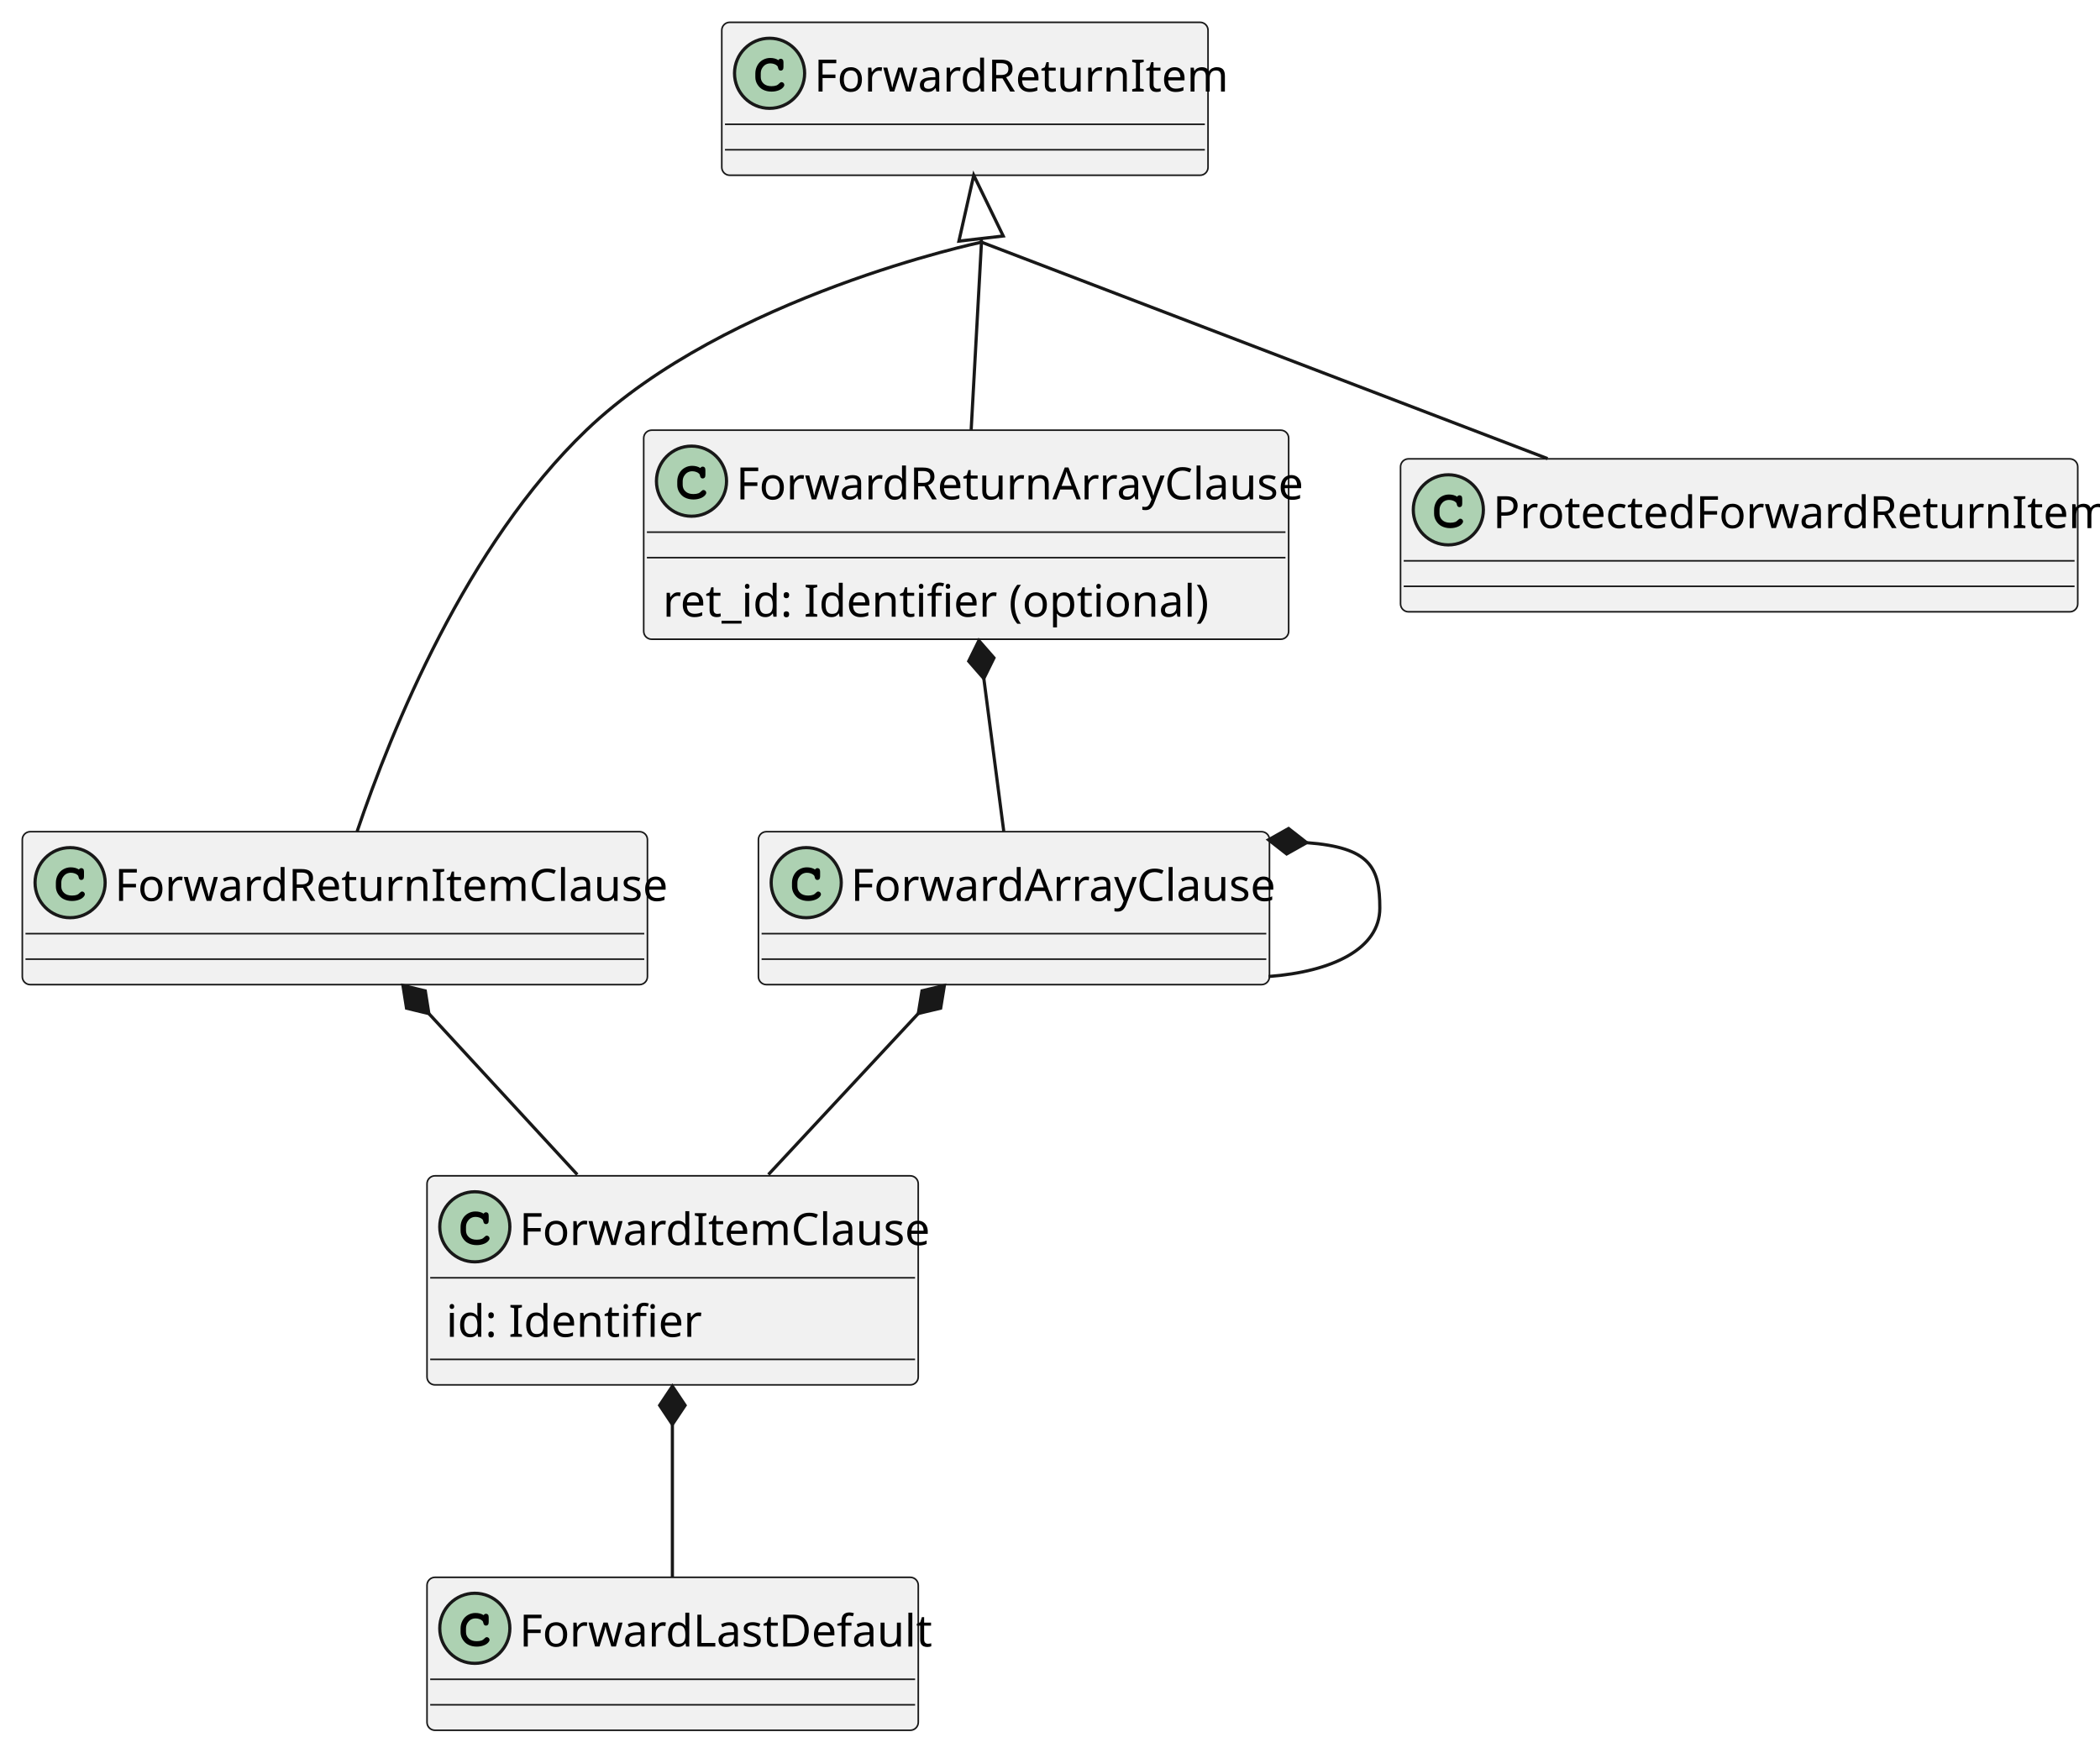
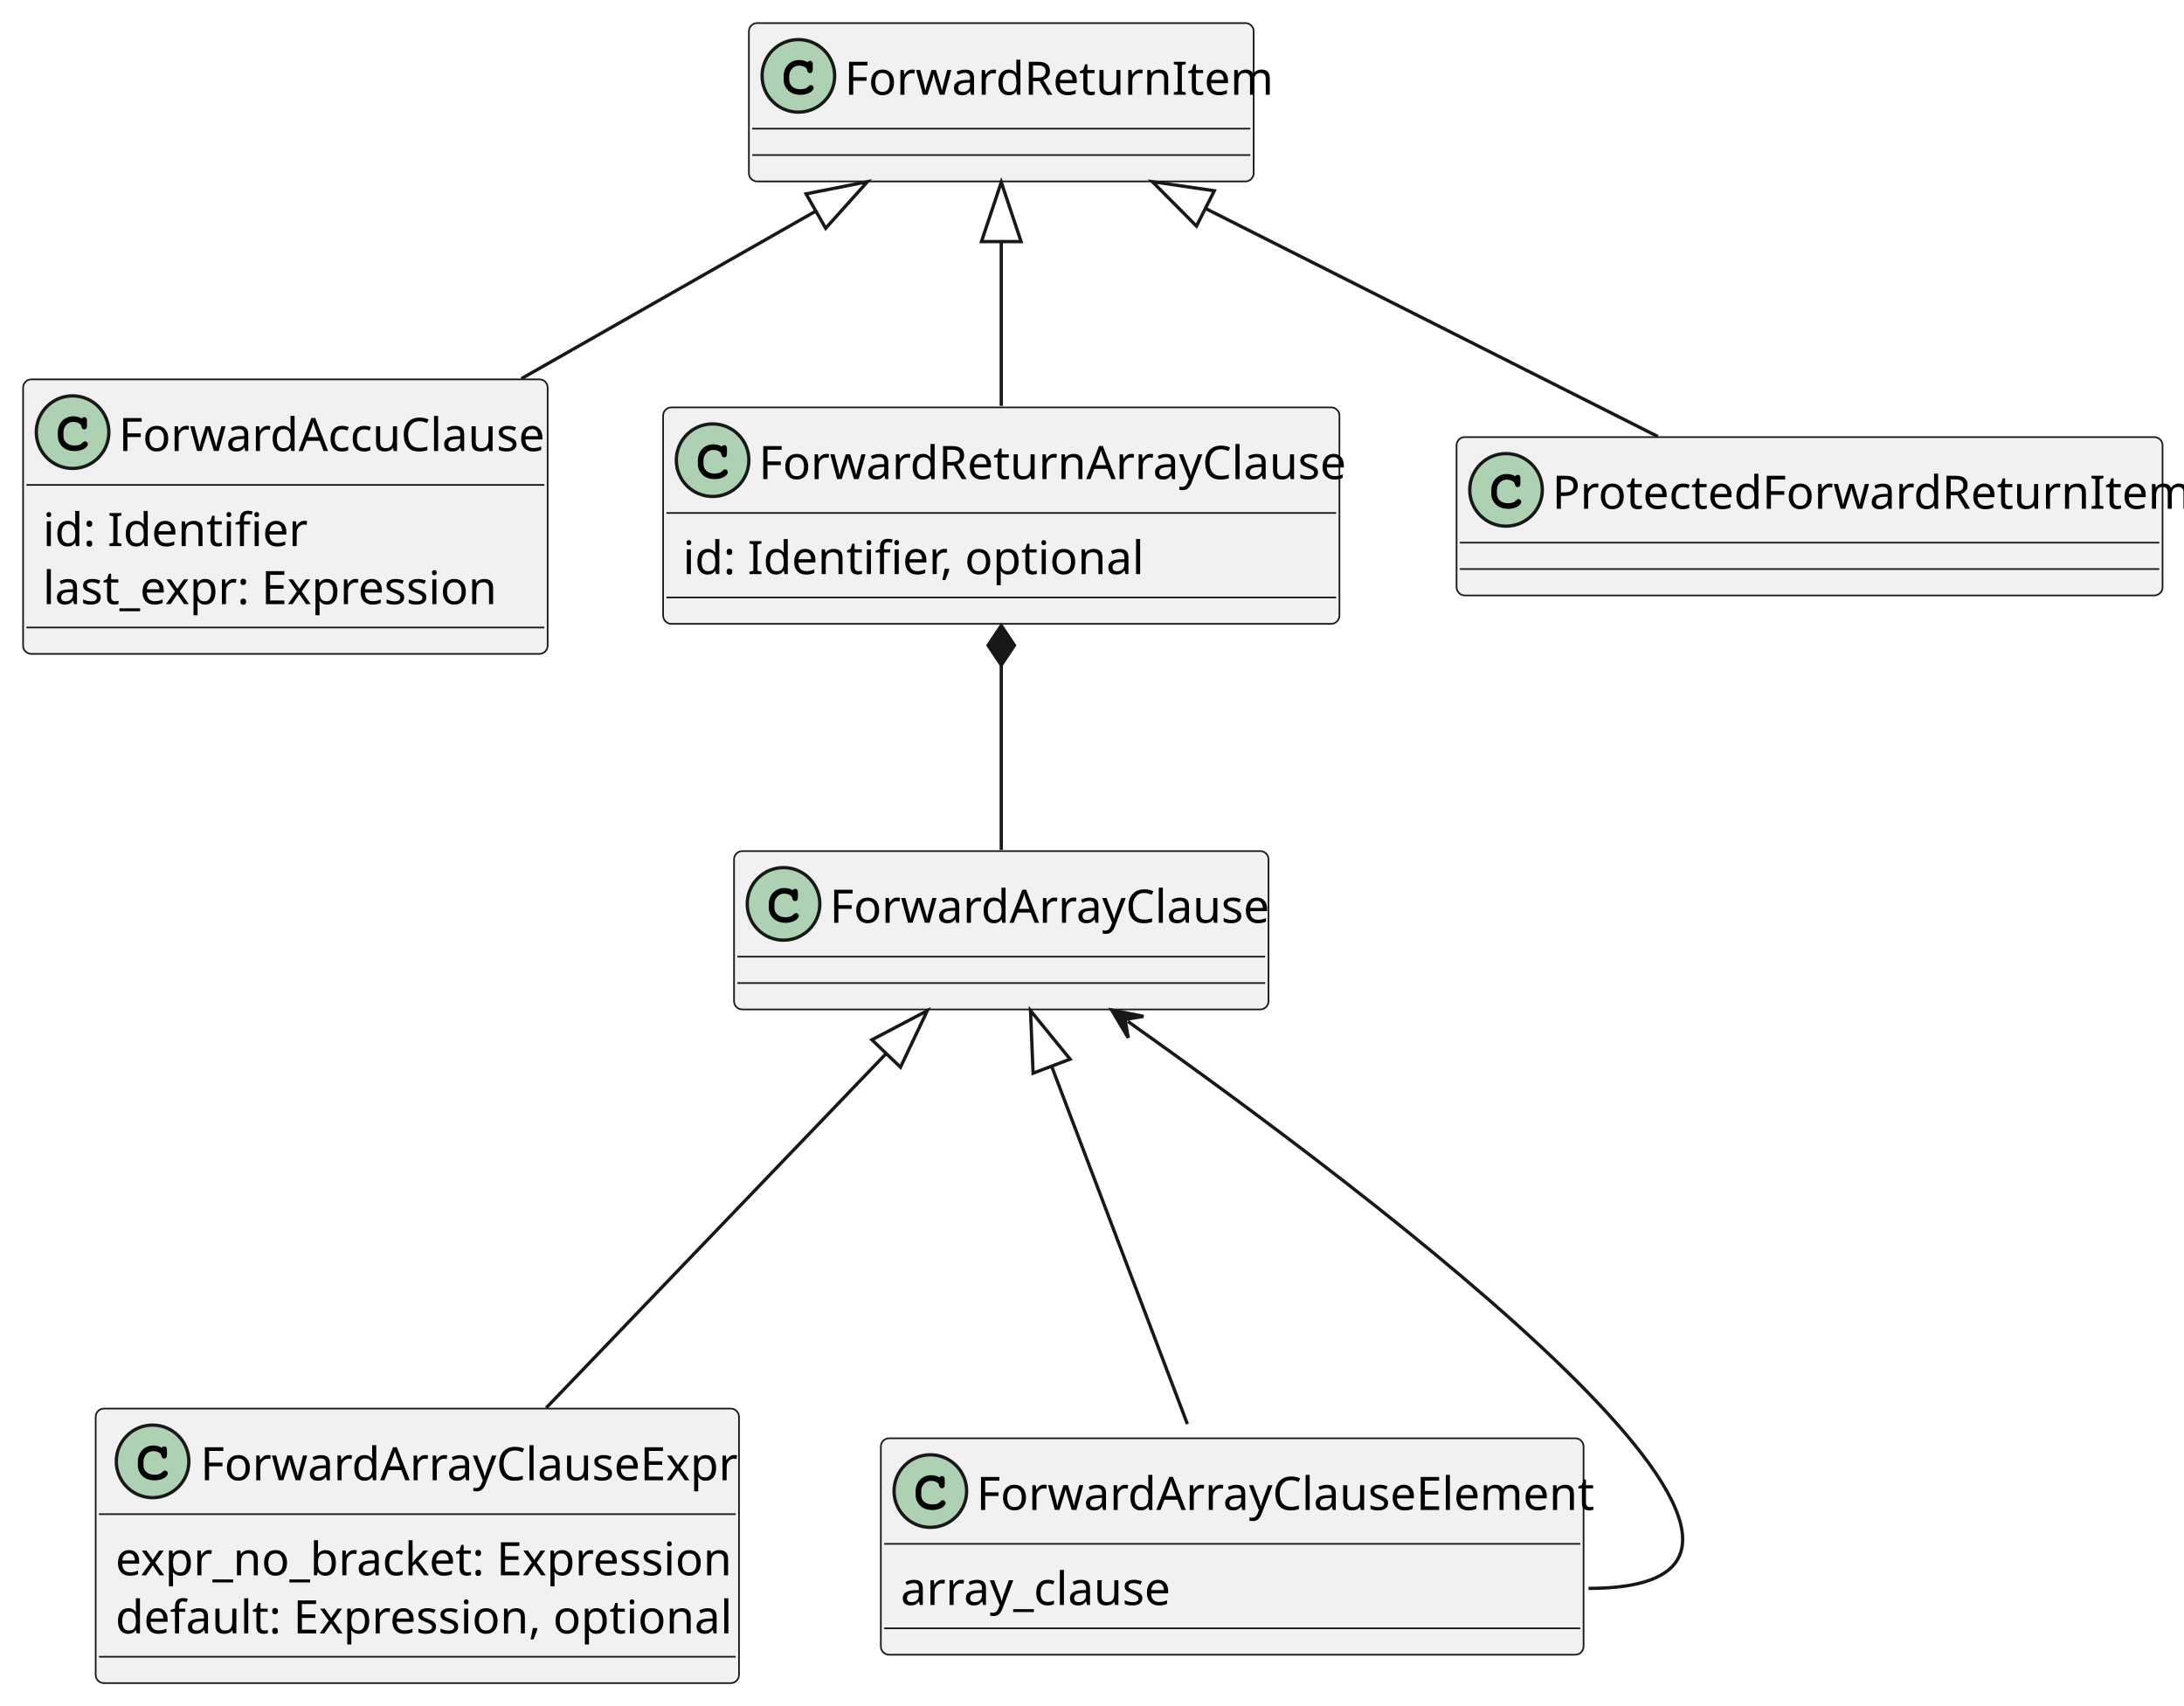
- <svg xmlns="http://www.w3.org/2000/svg" contentStyleType="text/css" height="550px" preserveAspectRatio="none" style="width:659px;height:550px;background:#FFFFFF;" version="1.1" viewBox="0 0 659 550" width="659px" zoomAndPan="magnify">
+ <svg xmlns="http://www.w3.org/2000/svg" contentStyleType="text/css" height="517px" preserveAspectRatio="none" style="width:662px;height:517px;background:#FFFFFF;" version="1.1" viewBox="0 0 662 517" width="662px" zoomAndPan="magnify">
  <defs />
  <g>
-     <g id="elem_ForwardItemClause">
-       <rect codeLine="5" fill="#F1F1F1" height="65.609" id="ForwardItemClause" rx="2.5" ry="2.5" style="stroke:#181818;stroke-width:0.5;" width="154.151" x="134" y="369" />
-       <ellipse cx="149" cy="385" fill="#ADD1B2" rx="11" ry="11" style="stroke:#181818;stroke-width:1.0;" />
-       <path d="M151.766,380.875 Q151.922,380.656 152.109,380.547 Q152.297,380.438 152.516,380.438 Q152.891,380.438 153.125,380.695 Q153.359,380.953 153.359,381.562 L153.359,383.016 Q153.359,383.625 153.125,383.891 Q152.891,384.156 152.516,384.156 Q152.172,384.156 151.969,383.953 Q151.766,383.766 151.656,383.25 Q151.609,382.891 151.422,382.703 Q151.094,382.328 150.484,382.109 Q149.875,381.891 149.25,381.891 Q148.484,381.891 147.852,382.219 Q147.219,382.547 146.727,383.297 Q146.234,384.047 146.234,385.078 L146.234,386.172 Q146.234,387.406 147.125,388.227 Q148.016,389.047 149.609,389.047 Q150.547,389.047 151.203,388.797 Q151.594,388.641 152.016,388.203 Q152.281,387.938 152.43,387.859 Q152.578,387.781 152.781,387.781 Q153.109,387.781 153.367,388.039 Q153.625,388.297 153.625,388.641 Q153.625,388.984 153.281,389.391 Q152.781,389.969 151.984,390.297 Q150.906,390.75 149.609,390.75 Q148.094,390.75 146.891,390.125 Q145.906,389.625 145.219,388.555 Q144.531,387.484 144.531,386.203 L144.531,385.047 Q144.531,383.719 145.148,382.57 Q145.766,381.422 146.859,380.805 Q147.953,380.188 149.188,380.188 Q149.922,380.188 150.57,380.352 Q151.219,380.516 151.766,380.875 Z " fill="#000000" />
-       <text fill="#000000" font-family="sans-serif" font-size="14" lengthAdjust="spacing" textLength="122.151" x="163" y="390.728">ForwardItemClause</text>
-       <line style="stroke:#181818;stroke-width:0.5;" x1="135" x2="287.151" y1="401" y2="401" />
-       <text fill="#000000" font-family="sans-serif" font-size="14" lengthAdjust="spacing" textLength="72.372" x="140" y="419.533">id: Identifier</text>
-       <line style="stroke:#181818;stroke-width:0.5;" x1="135" x2="287.151" y1="426.609" y2="426.609" />
+     <g id="elem_ForwardReturnItem">
+       <rect fill="#F1F1F1" height="48" id="ForwardReturnItem" rx="2.5" ry="2.5" style="stroke:#181818;stroke-width:0.5;" width="153" x="227" y="7" />
+       <ellipse cx="242" cy="23" fill="#ADD1B2" rx="11" ry="11" style="stroke:#181818;stroke-width:1.0;" />
+       <path d="M244.766,18.875 Q244.922,18.656 245.109,18.547 Q245.297,18.438 245.516,18.438 Q245.891,18.438 246.125,18.695 Q246.359,18.953 246.359,19.562 L246.359,21.016 Q246.359,21.625 246.125,21.891 Q245.891,22.156 245.516,22.156 Q245.172,22.156 244.969,21.953 Q244.766,21.766 244.656,21.25 Q244.609,20.891 244.422,20.703 Q244.094,20.328 243.484,20.109 Q242.875,19.891 242.25,19.891 Q241.484,19.891 240.852,20.219 Q240.219,20.547 239.727,21.297 Q239.234,22.047 239.234,23.078 L239.234,24.172 Q239.234,25.406 240.125,26.227 Q241.016,27.047 242.609,27.047 Q243.547,27.047 244.203,26.797 Q244.594,26.641 245.016,26.203 Q245.281,25.938 245.43,25.859 Q245.578,25.781 245.781,25.781 Q246.109,25.781 246.367,26.039 Q246.625,26.297 246.625,26.641 Q246.625,26.984 246.281,27.391 Q245.781,27.969 244.984,28.297 Q243.906,28.75 242.609,28.75 Q241.094,28.75 239.891,28.125 Q238.906,27.625 238.219,26.555 Q237.531,25.484 237.531,24.203 L237.531,23.047 Q237.531,21.719 238.148,20.57 Q238.766,19.422 239.859,18.805 Q240.953,18.188 242.188,18.188 Q242.922,18.188 243.57,18.352 Q244.219,18.516 244.766,18.875 Z " fill="#000000" />
+       <text fill="#000000" font-family="sans-serif" font-size="14" lengthAdjust="spacing" textLength="121" x="256" y="28.729">ForwardReturnItem</text>
+       <line style="stroke:#181818;stroke-width:0.5;" x1="228" x2="379" y1="39" y2="39" />
+       <line style="stroke:#181818;stroke-width:0.5;" x1="228" x2="379" y1="47" y2="47" />
    </g>
-     <g id="elem_ForwardLastDefault">
-       <rect fill="#F1F1F1" height="48" id="ForwardLastDefault" rx="2.5" ry="2.5" style="stroke:#181818;stroke-width:0.5;" width="154.165" x="134" y="495" />
-       <ellipse cx="149" cy="511" fill="#ADD1B2" rx="11" ry="11" style="stroke:#181818;stroke-width:1.0;" />
-       <path d="M151.766,506.875 Q151.922,506.656 152.109,506.547 Q152.297,506.438 152.516,506.438 Q152.891,506.438 153.125,506.695 Q153.359,506.953 153.359,507.562 L153.359,509.016 Q153.359,509.625 153.125,509.891 Q152.891,510.156 152.516,510.156 Q152.172,510.156 151.969,509.953 Q151.766,509.766 151.656,509.25 Q151.609,508.891 151.422,508.703 Q151.094,508.328 150.484,508.109 Q149.875,507.891 149.25,507.891 Q148.484,507.891 147.852,508.219 Q147.219,508.547 146.727,509.297 Q146.234,510.047 146.234,511.078 L146.234,512.172 Q146.234,513.406 147.125,514.227 Q148.016,515.047 149.609,515.047 Q150.547,515.047 151.203,514.797 Q151.594,514.641 152.016,514.203 Q152.281,513.938 152.43,513.859 Q152.578,513.781 152.781,513.781 Q153.109,513.781 153.367,514.039 Q153.625,514.297 153.625,514.641 Q153.625,514.984 153.281,515.391 Q152.781,515.969 151.984,516.297 Q150.906,516.75 149.609,516.75 Q148.094,516.75 146.891,516.125 Q145.906,515.625 145.219,514.555 Q144.531,513.484 144.531,512.203 L144.531,511.047 Q144.531,509.719 145.148,508.57 Q145.766,507.422 146.859,506.805 Q147.953,506.188 149.188,506.188 Q149.922,506.188 150.57,506.352 Q151.219,506.516 151.766,506.875 Z " fill="#000000" />
-       <text fill="#000000" font-family="sans-serif" font-size="14" lengthAdjust="spacing" textLength="122.165" x="163" y="516.729">ForwardLastDefault</text>
-       <line style="stroke:#181818;stroke-width:0.5;" x1="135" x2="287.165" y1="527" y2="527" />
-       <line style="stroke:#181818;stroke-width:0.5;" x1="135" x2="287.165" y1="535" y2="535" />
+     <g id="elem_ForwardAccuClause">
+       <rect codeLine="7" fill="#F1F1F1" height="83.219" id="ForwardAccuClause" rx="2.5" ry="2.5" style="stroke:#181818;stroke-width:0.5;" width="159" x="7" y="115" />
+       <ellipse cx="22" cy="131" fill="#ADD1B2" rx="11" ry="11" style="stroke:#181818;stroke-width:1.0;" />
+       <path d="M24.766,126.875 Q24.922,126.656 25.109,126.547 Q25.297,126.438 25.516,126.438 Q25.891,126.438 26.125,126.695 Q26.359,126.953 26.359,127.562 L26.359,129.016 Q26.359,129.625 26.125,129.891 Q25.891,130.156 25.516,130.156 Q25.172,130.156 24.969,129.953 Q24.766,129.766 24.656,129.25 Q24.609,128.891 24.422,128.703 Q24.094,128.328 23.484,128.109 Q22.875,127.891 22.25,127.891 Q21.484,127.891 20.852,128.219 Q20.219,128.547 19.727,129.297 Q19.234,130.047 19.234,131.078 L19.234,132.172 Q19.234,133.406 20.125,134.227 Q21.016,135.047 22.609,135.047 Q23.547,135.047 24.203,134.797 Q24.594,134.641 25.016,134.203 Q25.281,133.938 25.43,133.859 Q25.578,133.781 25.781,133.781 Q26.109,133.781 26.367,134.039 Q26.625,134.297 26.625,134.641 Q26.625,134.984 26.281,135.391 Q25.781,135.969 24.984,136.297 Q23.906,136.75 22.609,136.75 Q21.094,136.75 19.891,136.125 Q18.906,135.625 18.219,134.555 Q17.531,133.484 17.531,132.203 L17.531,131.047 Q17.531,129.719 18.148,128.57 Q18.766,127.422 19.859,126.805 Q20.953,126.188 22.188,126.188 Q22.922,126.188 23.57,126.352 Q24.219,126.516 24.766,126.875 Z " fill="#000000" />
+       <text fill="#000000" font-family="sans-serif" font-size="14" lengthAdjust="spacing" textLength="127" x="36" y="136.728">ForwardAccuClause</text>
+       <line style="stroke:#181818;stroke-width:0.5;" x1="8" x2="165" y1="147" y2="147" />
+       <text fill="#000000" font-family="sans-serif" font-size="14" lengthAdjust="spacing" textLength="73" x="13" y="165.533">id: Identifier</text>
+       <text fill="#000000" font-family="sans-serif" font-size="14" lengthAdjust="spacing" textLength="134" x="13" y="183.143">last_expr: Expression</text>
+       <line style="stroke:#181818;stroke-width:0.5;" x1="8" x2="165" y1="190.219" y2="190.219" />
+     </g>
+     <g id="elem_ForwardReturnArrayClause">
+       <rect codeLine="15" fill="#F1F1F1" height="65.609" id="ForwardReturnArrayClause" rx="2.5" ry="2.5" style="stroke:#181818;stroke-width:0.5;" width="205" x="201" y="123.5" />
+       <ellipse cx="216" cy="139.5" fill="#ADD1B2" rx="11" ry="11" style="stroke:#181818;stroke-width:1.0;" />
+       <path d="M218.766,135.375 Q218.922,135.156 219.109,135.047 Q219.297,134.938 219.516,134.938 Q219.891,134.938 220.125,135.195 Q220.359,135.453 220.359,136.062 L220.359,137.516 Q220.359,138.125 220.125,138.391 Q219.891,138.656 219.516,138.656 Q219.172,138.656 218.969,138.453 Q218.766,138.266 218.656,137.75 Q218.609,137.391 218.422,137.203 Q218.094,136.828 217.484,136.609 Q216.875,136.391 216.25,136.391 Q215.484,136.391 214.852,136.719 Q214.219,137.047 213.727,137.797 Q213.234,138.547 213.234,139.578 L213.234,140.672 Q213.234,141.906 214.125,142.727 Q215.016,143.547 216.609,143.547 Q217.547,143.547 218.203,143.297 Q218.594,143.141 219.016,142.703 Q219.281,142.438 219.43,142.359 Q219.578,142.281 219.781,142.281 Q220.109,142.281 220.367,142.539 Q220.625,142.797 220.625,143.141 Q220.625,143.484 220.281,143.891 Q219.781,144.469 218.984,144.797 Q217.906,145.25 216.609,145.25 Q215.094,145.25 213.891,144.625 Q212.906,144.125 212.219,143.055 Q211.531,141.984 211.531,140.703 L211.531,139.547 Q211.531,138.219 212.148,137.07 Q212.766,135.922 213.859,135.305 Q214.953,134.688 216.188,134.688 Q216.922,134.688 217.57,134.852 Q218.219,135.016 218.766,135.375 Z " fill="#000000" />
+       <text fill="#000000" font-family="sans-serif" font-size="14" lengthAdjust="spacing" textLength="173" x="230" y="145.228">ForwardReturnArrayClause</text>
+       <line style="stroke:#181818;stroke-width:0.5;" x1="202" x2="405" y1="155.5" y2="155.5" />
+       <text fill="#000000" font-family="sans-serif" font-size="14" lengthAdjust="spacing" textLength="131" x="207" y="174.033">id: Identifier, optional</text>
+       <line style="stroke:#181818;stroke-width:0.5;" x1="202" x2="405" y1="181.109" y2="181.109" />
    </g>
    <g id="elem_ForwardArrayClause">
-       <rect fill="#F1F1F1" height="48" id="ForwardArrayClause" rx="2.5" ry="2.5" style="stroke:#181818;stroke-width:0.5;" width="160.372" x="238" y="261" />
-       <ellipse cx="253" cy="277" fill="#ADD1B2" rx="11" ry="11" style="stroke:#181818;stroke-width:1.0;" />
-       <path d="M255.766,272.875 Q255.922,272.656 256.109,272.547 Q256.297,272.438 256.516,272.438 Q256.891,272.438 257.125,272.695 Q257.359,272.953 257.359,273.562 L257.359,275.016 Q257.359,275.625 257.125,275.891 Q256.891,276.156 256.516,276.156 Q256.172,276.156 255.969,275.953 Q255.766,275.766 255.656,275.25 Q255.609,274.891 255.422,274.703 Q255.094,274.328 254.484,274.109 Q253.875,273.891 253.25,273.891 Q252.484,273.891 251.852,274.219 Q251.219,274.547 250.727,275.297 Q250.234,276.047 250.234,277.078 L250.234,278.172 Q250.234,279.406 251.125,280.227 Q252.016,281.047 253.609,281.047 Q254.547,281.047 255.203,280.797 Q255.594,280.641 256.016,280.203 Q256.281,279.938 256.43,279.859 Q256.578,279.781 256.781,279.781 Q257.109,279.781 257.367,280.039 Q257.625,280.297 257.625,280.641 Q257.625,280.984 257.281,281.391 Q256.781,281.969 255.984,282.297 Q254.906,282.75 253.609,282.75 Q252.094,282.75 250.891,282.125 Q249.906,281.625 249.219,280.555 Q248.531,279.484 248.531,278.203 L248.531,277.047 Q248.531,275.719 249.148,274.57 Q249.766,273.422 250.859,272.805 Q251.953,272.188 253.188,272.188 Q253.922,272.188 254.57,272.352 Q255.219,272.516 255.766,272.875 Z " fill="#000000" />
-       <text fill="#000000" font-family="sans-serif" font-size="14" lengthAdjust="spacing" textLength="128.372" x="267" y="282.728">ForwardArrayClause</text>
-       <line style="stroke:#181818;stroke-width:0.5;" x1="239" x2="397.372" y1="293" y2="293" />
-       <line style="stroke:#181818;stroke-width:0.5;" x1="239" x2="397.372" y1="301" y2="301" />
+       <rect fill="#F1F1F1" height="48" id="ForwardArrayClause" rx="2.5" ry="2.5" style="stroke:#181818;stroke-width:0.5;" width="162" x="222.5" y="258" />
+       <ellipse cx="237.5" cy="274" fill="#ADD1B2" rx="11" ry="11" style="stroke:#181818;stroke-width:1.0;" />
+       <path d="M240.266,269.875 Q240.422,269.656 240.609,269.547 Q240.797,269.438 241.016,269.438 Q241.391,269.438 241.625,269.695 Q241.859,269.953 241.859,270.562 L241.859,272.016 Q241.859,272.625 241.625,272.891 Q241.391,273.156 241.016,273.156 Q240.672,273.156 240.469,272.953 Q240.266,272.766 240.156,272.25 Q240.109,271.891 239.922,271.703 Q239.594,271.328 238.984,271.109 Q238.375,270.891 237.75,270.891 Q236.984,270.891 236.352,271.219 Q235.719,271.547 235.227,272.297 Q234.734,273.047 234.734,274.078 L234.734,275.172 Q234.734,276.406 235.625,277.227 Q236.516,278.047 238.109,278.047 Q239.047,278.047 239.703,277.797 Q240.094,277.641 240.516,277.203 Q240.781,276.938 240.93,276.859 Q241.078,276.781 241.281,276.781 Q241.609,276.781 241.867,277.039 Q242.125,277.297 242.125,277.641 Q242.125,277.984 241.781,278.391 Q241.281,278.969 240.484,279.297 Q239.406,279.75 238.109,279.75 Q236.594,279.75 235.391,279.125 Q234.406,278.625 233.719,277.555 Q233.031,276.484 233.031,275.203 L233.031,274.047 Q233.031,272.719 233.648,271.57 Q234.266,270.422 235.359,269.805 Q236.453,269.188 237.688,269.188 Q238.422,269.188 239.07,269.352 Q239.719,269.516 240.266,269.875 Z " fill="#000000" />
+       <text fill="#000000" font-family="sans-serif" font-size="14" lengthAdjust="spacing" textLength="130" x="251.5" y="279.728">ForwardArrayClause</text>
+       <line style="stroke:#181818;stroke-width:0.5;" x1="223.5" x2="383.5" y1="290" y2="290" />
+       <line style="stroke:#181818;stroke-width:0.5;" x1="223.5" x2="383.5" y1="298" y2="298" />
    </g>
-     <g id="elem_ForwardReturnItem">
-       <rect fill="#F1F1F1" height="48" id="ForwardReturnItem" rx="2.5" ry="2.5" style="stroke:#181818;stroke-width:0.5;" width="152.593" x="226.5" y="7" />
-       <ellipse cx="241.5" cy="23" fill="#ADD1B2" rx="11" ry="11" style="stroke:#181818;stroke-width:1.0;" />
-       <path d="M244.266,18.875 Q244.422,18.656 244.609,18.547 Q244.797,18.438 245.016,18.438 Q245.391,18.438 245.625,18.695 Q245.859,18.953 245.859,19.562 L245.859,21.016 Q245.859,21.625 245.625,21.891 Q245.391,22.156 245.016,22.156 Q244.672,22.156 244.469,21.953 Q244.266,21.766 244.156,21.25 Q244.109,20.891 243.922,20.703 Q243.594,20.328 242.984,20.109 Q242.375,19.891 241.75,19.891 Q240.984,19.891 240.352,20.219 Q239.719,20.547 239.227,21.297 Q238.734,22.047 238.734,23.078 L238.734,24.172 Q238.734,25.406 239.625,26.227 Q240.516,27.047 242.109,27.047 Q243.047,27.047 243.703,26.797 Q244.094,26.641 244.516,26.203 Q244.781,25.938 244.93,25.859 Q245.078,25.781 245.281,25.781 Q245.609,25.781 245.867,26.039 Q246.125,26.297 246.125,26.641 Q246.125,26.984 245.781,27.391 Q245.281,27.969 244.484,28.297 Q243.406,28.75 242.109,28.75 Q240.594,28.75 239.391,28.125 Q238.406,27.625 237.719,26.555 Q237.031,25.484 237.031,24.203 L237.031,23.047 Q237.031,21.719 237.648,20.57 Q238.266,19.422 239.359,18.805 Q240.453,18.188 241.688,18.188 Q242.422,18.188 243.07,18.352 Q243.719,18.516 244.266,18.875 Z " fill="#000000" />
-       <text fill="#000000" font-family="sans-serif" font-size="14" lengthAdjust="spacing" textLength="120.593" x="255.5" y="28.729">ForwardReturnItem</text>
-       <line style="stroke:#181818;stroke-width:0.5;" x1="227.5" x2="378.093" y1="39" y2="39" />
-       <line style="stroke:#181818;stroke-width:0.5;" x1="227.5" x2="378.093" y1="47" y2="47" />
+     <g id="elem_ForwardArrayClauseExpr">
+       <rect codeLine="23" fill="#F1F1F1" height="83.219" id="ForwardArrayClauseExpr" rx="2.5" ry="2.5" style="stroke:#181818;stroke-width:0.5;" width="195" x="29" y="427" />
+       <ellipse cx="46.25" cy="443" fill="#ADD1B2" rx="11" ry="11" style="stroke:#181818;stroke-width:1.0;" />
+       <path d="M49.016,438.875 Q49.172,438.656 49.359,438.547 Q49.547,438.438 49.766,438.438 Q50.141,438.438 50.375,438.695 Q50.609,438.953 50.609,439.562 L50.609,441.016 Q50.609,441.625 50.375,441.891 Q50.141,442.156 49.766,442.156 Q49.422,442.156 49.219,441.953 Q49.016,441.766 48.906,441.25 Q48.859,440.891 48.672,440.703 Q48.344,440.328 47.734,440.109 Q47.125,439.891 46.5,439.891 Q45.734,439.891 45.102,440.219 Q44.469,440.547 43.977,441.297 Q43.484,442.047 43.484,443.078 L43.484,444.172 Q43.484,445.406 44.375,446.227 Q45.266,447.047 46.859,447.047 Q47.797,447.047 48.453,446.797 Q48.844,446.641 49.266,446.203 Q49.531,445.938 49.68,445.859 Q49.828,445.781 50.031,445.781 Q50.359,445.781 50.617,446.039 Q50.875,446.297 50.875,446.641 Q50.875,446.984 50.531,447.391 Q50.031,447.969 49.234,448.297 Q48.156,448.75 46.859,448.75 Q45.344,448.75 44.141,448.125 Q43.156,447.625 42.469,446.555 Q41.781,445.484 41.781,444.203 L41.781,443.047 Q41.781,441.719 42.398,440.57 Q43.016,439.422 44.109,438.805 Q45.203,438.188 46.438,438.188 Q47.172,438.188 47.82,438.352 Q48.469,438.516 49.016,438.875 Z " fill="#000000" />
+       <text fill="#000000" font-family="sans-serif" font-size="14" lengthAdjust="spacing" textLength="158" x="60.75" y="448.728">ForwardArrayClauseExpr</text>
+       <line style="stroke:#181818;stroke-width:0.5;" x1="30" x2="223" y1="459" y2="459" />
+       <text fill="#000000" font-family="sans-serif" font-size="14" lengthAdjust="spacing" textLength="183" x="35" y="477.533">expr_no_bracket: Expression</text>
+       <text fill="#000000" font-family="sans-serif" font-size="14" lengthAdjust="spacing" textLength="178" x="35" y="495.143">default: Expression, optional</text>
+       <line style="stroke:#181818;stroke-width:0.5;" x1="30" x2="223" y1="502.219" y2="502.219" />
    </g>
-     <polygon fill="none" points="305.572,55,314.823,74.064,300.915,75.672" style="stroke:#181818;stroke-width:1.0;" />
-     <line style="stroke:#181818;stroke-width:1.0;" x1="307.869" x2="308" y1="74.868" y2="76" />
-     <g id="elem_ForwardReturnItemClause">
-       <rect fill="#F1F1F1" height="48" id="ForwardReturnItemClause" rx="2.5" ry="2.5" style="stroke:#181818;stroke-width:0.5;" width="196.172" x="7" y="261" />
-       <ellipse cx="22" cy="277" fill="#ADD1B2" rx="11" ry="11" style="stroke:#181818;stroke-width:1.0;" />
-       <path d="M24.766,272.875 Q24.922,272.656 25.109,272.547 Q25.297,272.438 25.516,272.438 Q25.891,272.438 26.125,272.695 Q26.359,272.953 26.359,273.562 L26.359,275.016 Q26.359,275.625 26.125,275.891 Q25.891,276.156 25.516,276.156 Q25.172,276.156 24.969,275.953 Q24.766,275.766 24.656,275.25 Q24.609,274.891 24.422,274.703 Q24.094,274.328 23.484,274.109 Q22.875,273.891 22.25,273.891 Q21.484,273.891 20.852,274.219 Q20.219,274.547 19.727,275.297 Q19.234,276.047 19.234,277.078 L19.234,278.172 Q19.234,279.406 20.125,280.227 Q21.016,281.047 22.609,281.047 Q23.547,281.047 24.203,280.797 Q24.594,280.641 25.016,280.203 Q25.281,279.938 25.43,279.859 Q25.578,279.781 25.781,279.781 Q26.109,279.781 26.367,280.039 Q26.625,280.297 26.625,280.641 Q26.625,280.984 26.281,281.391 Q25.781,281.969 24.984,282.297 Q23.906,282.75 22.609,282.75 Q21.094,282.75 19.891,282.125 Q18.906,281.625 18.219,280.555 Q17.531,279.484 17.531,278.203 L17.531,277.047 Q17.531,275.719 18.148,274.57 Q18.766,273.422 19.859,272.805 Q20.953,272.188 22.188,272.188 Q22.922,272.188 23.57,272.352 Q24.219,272.516 24.766,272.875 Z " fill="#000000" />
-       <text fill="#000000" font-family="sans-serif" font-size="14" lengthAdjust="spacing" textLength="164.172" x="36" y="282.728">ForwardReturnItemClause</text>
-       <line style="stroke:#181818;stroke-width:0.5;" x1="8" x2="202.172" y1="293" y2="293" />
-       <line style="stroke:#181818;stroke-width:0.5;" x1="8" x2="202.172" y1="301" y2="301" />
-     </g>
-     <g id="elem_ForwardReturnArrayClause">
-       <rect codeLine="18" fill="#F1F1F1" height="65.609" id="ForwardReturnArrayClause" rx="2.5" ry="2.5" style="stroke:#181818;stroke-width:0.5;" width="202.393" x="202" y="135" />
-       <ellipse cx="217" cy="151" fill="#ADD1B2" rx="11" ry="11" style="stroke:#181818;stroke-width:1.0;" />
-       <path d="M219.766,146.875 Q219.922,146.656 220.109,146.547 Q220.297,146.438 220.516,146.438 Q220.891,146.438 221.125,146.695 Q221.359,146.953 221.359,147.562 L221.359,149.016 Q221.359,149.625 221.125,149.891 Q220.891,150.156 220.516,150.156 Q220.172,150.156 219.969,149.953 Q219.766,149.766 219.656,149.25 Q219.609,148.891 219.422,148.703 Q219.094,148.328 218.484,148.109 Q217.875,147.891 217.25,147.891 Q216.484,147.891 215.852,148.219 Q215.219,148.547 214.727,149.297 Q214.234,150.047 214.234,151.078 L214.234,152.172 Q214.234,153.406 215.125,154.227 Q216.016,155.047 217.609,155.047 Q218.547,155.047 219.203,154.797 Q219.594,154.641 220.016,154.203 Q220.281,153.938 220.43,153.859 Q220.578,153.781 220.781,153.781 Q221.109,153.781 221.367,154.039 Q221.625,154.297 221.625,154.641 Q221.625,154.984 221.281,155.391 Q220.781,155.969 219.984,156.297 Q218.906,156.75 217.609,156.75 Q216.094,156.75 214.891,156.125 Q213.906,155.625 213.219,154.555 Q212.531,153.484 212.531,152.203 L212.531,151.047 Q212.531,149.719 213.148,148.57 Q213.766,147.422 214.859,146.805 Q215.953,146.188 217.188,146.188 Q217.922,146.188 218.57,146.352 Q219.219,146.516 219.766,146.875 Z " fill="#000000" />
-       <text fill="#000000" font-family="sans-serif" font-size="14" lengthAdjust="spacing" textLength="170.393" x="231" y="156.728">ForwardReturnArrayClause</text>
-       <line style="stroke:#181818;stroke-width:0.5;" x1="203" x2="403.393" y1="167" y2="167" />
-       <line style="stroke:#181818;stroke-width:0.5;" x1="203" x2="403.393" y1="175" y2="175" />
-       <text fill="#000000" font-family="sans-serif" font-size="14" lengthAdjust="spacing" textLength="158.751" x="208" y="193.533">ret_id: Identifier (optional)</text>
+     <g id="elem_ForwardArrayClauseElement">
+       <rect codeLine="28" fill="#F1F1F1" height="65.609" id="ForwardArrayClauseElement" rx="2.5" ry="2.5" style="stroke:#181818;stroke-width:0.5;" width="213" x="267" y="436" />
+       <ellipse cx="282" cy="452" fill="#ADD1B2" rx="11" ry="11" style="stroke:#181818;stroke-width:1.0;" />
+       <path d="M284.766,447.875 Q284.922,447.656 285.109,447.547 Q285.297,447.438 285.516,447.438 Q285.891,447.438 286.125,447.695 Q286.359,447.953 286.359,448.562 L286.359,450.016 Q286.359,450.625 286.125,450.891 Q285.891,451.156 285.516,451.156 Q285.172,451.156 284.969,450.953 Q284.766,450.766 284.656,450.25 Q284.609,449.891 284.422,449.703 Q284.094,449.328 283.484,449.109 Q282.875,448.891 282.25,448.891 Q281.484,448.891 280.852,449.219 Q280.219,449.547 279.727,450.297 Q279.234,451.047 279.234,452.078 L279.234,453.172 Q279.234,454.406 280.125,455.227 Q281.016,456.047 282.609,456.047 Q283.547,456.047 284.203,455.797 Q284.594,455.641 285.016,455.203 Q285.281,454.938 285.43,454.859 Q285.578,454.781 285.781,454.781 Q286.109,454.781 286.367,455.039 Q286.625,455.297 286.625,455.641 Q286.625,455.984 286.281,456.391 Q285.781,456.969 284.984,457.297 Q283.906,457.75 282.609,457.75 Q281.094,457.75 279.891,457.125 Q278.906,456.625 278.219,455.555 Q277.531,454.484 277.531,453.203 L277.531,452.047 Q277.531,450.719 278.148,449.57 Q278.766,448.422 279.859,447.805 Q280.953,447.188 282.188,447.188 Q282.922,447.188 283.57,447.352 Q284.219,447.516 284.766,447.875 Z " fill="#000000" />
+       <text fill="#000000" font-family="sans-serif" font-size="14" lengthAdjust="spacing" textLength="181" x="296" y="457.728">ForwardArrayClauseElement</text>
+       <line style="stroke:#181818;stroke-width:0.5;" x1="268" x2="479" y1="468" y2="468" />
+       <text fill="#000000" font-family="sans-serif" font-size="14" lengthAdjust="spacing" textLength="82" x="273" y="486.533">array_clause</text>
+       <line style="stroke:#181818;stroke-width:0.5;" x1="268" x2="479" y1="493.609" y2="493.609" />
    </g>
    <g id="elem_ProtectedForwardReturnItem">
-       <rect fill="#F1F1F1" height="48" id="ProtectedForwardReturnItem" rx="2.5" ry="2.5" style="stroke:#181818;stroke-width:0.5;" width="212.517" x="439.5" y="144" />
-       <ellipse cx="454.5" cy="160" fill="#ADD1B2" rx="11" ry="11" style="stroke:#181818;stroke-width:1.0;" />
-       <path d="M457.266,155.875 Q457.422,155.656 457.609,155.547 Q457.797,155.438 458.016,155.438 Q458.391,155.438 458.625,155.695 Q458.859,155.953 458.859,156.562 L458.859,158.016 Q458.859,158.625 458.625,158.891 Q458.391,159.156 458.016,159.156 Q457.672,159.156 457.469,158.953 Q457.266,158.766 457.156,158.25 Q457.109,157.891 456.922,157.703 Q456.594,157.328 455.984,157.109 Q455.375,156.891 454.75,156.891 Q453.984,156.891 453.352,157.219 Q452.719,157.547 452.227,158.297 Q451.734,159.047 451.734,160.078 L451.734,161.172 Q451.734,162.406 452.625,163.227 Q453.516,164.047 455.109,164.047 Q456.047,164.047 456.703,163.797 Q457.094,163.641 457.516,163.203 Q457.781,162.938 457.93,162.859 Q458.078,162.781 458.281,162.781 Q458.609,162.781 458.867,163.039 Q459.125,163.297 459.125,163.641 Q459.125,163.984 458.781,164.391 Q458.281,164.969 457.484,165.297 Q456.406,165.75 455.109,165.75 Q453.594,165.75 452.391,165.125 Q451.406,164.625 450.719,163.555 Q450.031,162.484 450.031,161.203 L450.031,160.047 Q450.031,158.719 450.648,157.57 Q451.266,156.422 452.359,155.805 Q453.453,155.188 454.688,155.188 Q455.422,155.188 456.07,155.352 Q456.719,155.516 457.266,155.875 Z " fill="#000000" />
-       <text fill="#000000" font-family="sans-serif" font-size="14" lengthAdjust="spacing" textLength="180.517" x="468.5" y="165.728">ProtectedForwardReturnItem</text>
-       <line style="stroke:#181818;stroke-width:0.5;" x1="440.5" x2="651.017" y1="176" y2="176" />
-       <line style="stroke:#181818;stroke-width:0.5;" x1="440.5" x2="651.017" y1="184" y2="184" />
+       <rect fill="#F1F1F1" height="48" id="ProtectedForwardReturnItem" rx="2.5" ry="2.5" style="stroke:#181818;stroke-width:0.5;" width="214" x="441.5" y="132.5" />
+       <ellipse cx="456.5" cy="148.5" fill="#ADD1B2" rx="11" ry="11" style="stroke:#181818;stroke-width:1.0;" />
+       <path d="M459.266,144.375 Q459.422,144.156 459.609,144.047 Q459.797,143.938 460.016,143.938 Q460.391,143.938 460.625,144.195 Q460.859,144.453 460.859,145.062 L460.859,146.516 Q460.859,147.125 460.625,147.391 Q460.391,147.656 460.016,147.656 Q459.672,147.656 459.469,147.453 Q459.266,147.266 459.156,146.75 Q459.109,146.391 458.922,146.203 Q458.594,145.828 457.984,145.609 Q457.375,145.391 456.75,145.391 Q455.984,145.391 455.352,145.719 Q454.719,146.047 454.227,146.797 Q453.734,147.547 453.734,148.578 L453.734,149.672 Q453.734,150.906 454.625,151.727 Q455.516,152.547 457.109,152.547 Q458.047,152.547 458.703,152.297 Q459.094,152.141 459.516,151.703 Q459.781,151.438 459.93,151.359 Q460.078,151.281 460.281,151.281 Q460.609,151.281 460.867,151.539 Q461.125,151.797 461.125,152.141 Q461.125,152.484 460.781,152.891 Q460.281,153.469 459.484,153.797 Q458.406,154.25 457.109,154.25 Q455.594,154.25 454.391,153.625 Q453.406,153.125 452.719,152.055 Q452.031,150.984 452.031,149.703 L452.031,148.547 Q452.031,147.219 452.648,146.07 Q453.266,144.922 454.359,144.305 Q455.453,143.688 456.688,143.688 Q457.422,143.688 458.07,143.852 Q458.719,144.016 459.266,144.375 Z " fill="#000000" />
+       <text fill="#000000" font-family="sans-serif" font-size="14" lengthAdjust="spacing" textLength="182" x="470.5" y="154.228">ProtectedForwardReturnItem</text>
+       <line style="stroke:#181818;stroke-width:0.5;" x1="442.5" x2="654.5" y1="164.5" y2="164.5" />
+       <line style="stroke:#181818;stroke-width:0.5;" x1="442.5" x2="654.5" y1="172.5" y2="172.5" />
    </g>
-     <g id="link_ForwardItemClause_ForwardLastDefault">
-       <path codeLine="8" d="M211,447.03 C211,466.04 211,477.7 211,494.89 " fill="none" id="ForwardItemClause-backto-ForwardLastDefault" style="stroke:#181818;stroke-width:1.0;" />
-       <polygon fill="#181818" points="211,435.03,207,441.03,211,447.03,215,441.03,211,435.03" style="stroke:#181818;stroke-width:1.0;" />
-     </g>
-     <g id="link_ForwardArrayClause_ForwardItemClause">
-       <path codeLine="10" d="M288.176,318.056 C272.296,335.126 258.71,349.72 241.13,368.61 " fill="none" id="ForwardArrayClause-backto-ForwardItemClause" style="stroke:#181818;stroke-width:1.0;" />
-       <polygon fill="#181818" points="296.35,309.27,289.335,310.938,288.176,318.056,295.192,316.387,296.35,309.27" style="stroke:#181818;stroke-width:1.0;" />
-     </g>
-     <g id="link_ForwardArrayClause_ForwardArrayClause">
-       <path codeLine="11" d="M410.046,264.448 C430.026,265.948 433,272.2 433,285 C433,297.8 418.06,304.95 398.08,306.45 " fill="none" id="ForwardArrayClause-backto-ForwardArrayClause" style="stroke:#181818;stroke-width:1.0;" />
-       <polygon fill="#181818" points="398.08,263.55,403.764,267.988,410.046,264.448,404.363,260.01,398.08,263.55" style="stroke:#181818;stroke-width:1.0;" />
-     </g>
-     <g id="link_ForwardReturnItem_ForwardReturnItemClause">
-       <path codeLine="13" d="M308,76 C308,76 228.08,92.79 184,135 C146.36,171.04 122.87,229 112.05,260.97 " fill="none" id="ForwardReturnItem-backto-ForwardReturnItemClause" style="stroke:#181818;stroke-width:1.0;" />
-     </g>
-     <g id="link_ForwardReturnItemClause_ForwardItemClause">
-       <path codeLine="14" d="M134.582,318.095 C150.312,335.165 163.74,349.72 181.15,368.61 " fill="none" id="ForwardReturnItemClause-backto-ForwardItemClause" style="stroke:#181818;stroke-width:1.0;" />
-       <polygon fill="#181818" points="126.45,309.27,127.574,316.393,134.582,318.095,133.457,310.972,126.45,309.27" style="stroke:#181818;stroke-width:1.0;" />
+     <g id="link_ForwardReturnItem_ForwardAccuClause">
+       <path codeLine="5" d="M247.297,63.985 C217.857,80.745 192.89,94.95 158.05,114.78 " fill="none" id="ForwardReturnItem-backto-ForwardAccuClause" style="stroke:#181818;stroke-width:1.0;" />
+       <polygon fill="none" points="262.94,55.08,244.329,58.771,250.266,69.2,262.94,55.08" style="stroke:#181818;stroke-width:1.0;" />
    </g>
    <g id="link_ForwardReturnItem_ForwardReturnArrayClause">
-       <path codeLine="16" d="M308,76 C308,76 306.2,108.72 304.76,134.92 " fill="none" id="ForwardReturnItem-backto-ForwardReturnArrayClause" style="stroke:#181818;stroke-width:1.0;" />
+       <path codeLine="13" d="M303.5,73.23 C303.5,92.37 303.5,101.75 303.5,123.05 " fill="none" id="ForwardReturnItem-backto-ForwardReturnArrayClause" style="stroke:#181818;stroke-width:1.0;" />
+       <polygon fill="none" points="303.5,55.23,297.5,73.23,309.5,73.23,303.5,55.23" style="stroke:#181818;stroke-width:1.0;" />
    </g>
    <g id="link_ForwardReturnArrayClause_ForwardArrayClause">
-       <path codeLine="17" d="M308.732,212.929 C311.212,231.939 312.74,243.7 314.99,260.89 " fill="none" id="ForwardReturnArrayClause-backto-ForwardArrayClause" style="stroke:#181818;stroke-width:1.0;" />
-       <polygon fill="#181818" points="307.18,201.03,303.99,207.497,308.732,212.929,311.923,206.462,307.18,201.03" style="stroke:#181818;stroke-width:1.0;" />
+       <path codeLine="18" d="M303.5,201.63 C303.5,222.92 303.5,238.38 303.5,257.62 " fill="none" id="ForwardReturnArrayClause-backto-ForwardArrayClause" style="stroke:#181818;stroke-width:1.0;" />
+       <polygon fill="#181818" points="303.5,189.63,299.5,195.63,303.5,201.63,307.5,195.63,303.5,189.63" style="stroke:#181818;stroke-width:1.0;" />
+     </g>
+     <g id="link_ForwardArrayClause_ForwardArrayClauseExpr">
+       <path codeLine="21" d="M268.619,319.359 C239.599,349.609 201.01,389.84 165.55,426.8 " fill="none" id="ForwardArrayClause-backto-ForwardArrayClauseExpr" style="stroke:#181818;stroke-width:1.0;" />
+       <polygon fill="none" points="281.08,306.37,264.289,315.206,272.949,323.513,281.08,306.37" style="stroke:#181818;stroke-width:1.0;" />
+     </g>
+     <g id="link_ForwardArrayClause_ForwardArrayClauseElement">
+       <path codeLine="31" d="M318.754,323.2 C330.744,354.81 345.86,394.66 359.91,431.67 " fill="none" id="ForwardArrayClause-backto-ForwardArrayClauseElement" style="stroke:#181818;stroke-width:1.0;" />
+       <polygon fill="none" points="312.37,306.37,313.144,325.328,324.364,321.072,312.37,306.37" style="stroke:#181818;stroke-width:1.0;" />
+     </g>
+     <g id="link_ForwardArrayClauseElement_ForwardArrayClause">
+       <path codeLine="33" d="M481.5,481.5 C574.77,481.5 415.827,361.986 341.848,309.626 " fill="none" id="ForwardArrayClauseElement-to-ForwardArrayClause" style="stroke:#181818;stroke-width:1.0;" />
+       <polygon fill="#181818" points="336.95,306.16,341.985,314.624,341.031,309.048,346.607,308.094,336.95,306.16" style="stroke:#181818;stroke-width:1.0;" />
    </g>
    <g id="link_ForwardReturnItem_ProtectedForwardReturnItem">
-       <path codeLine="22" d="M308,76 C308,76 415.12,116.96 485.63,143.92 " fill="none" id="ForwardReturnItem-backto-ProtectedForwardReturnItem" style="stroke:#181818;stroke-width:1.0;" />
+       <path codeLine="36" d="M365.372,63.186 C409.132,85.256 458.68,110.23 502.51,132.32 " fill="none" id="ForwardReturnItem-backto-ProtectedForwardReturnItem" style="stroke:#181818;stroke-width:1.0;" />
+       <polygon fill="none" points="349.3,55.08,362.67,68.543,368.074,57.828,349.3,55.08" style="stroke:#181818;stroke-width:1.0;" />
    </g>
  </g>
</svg>
